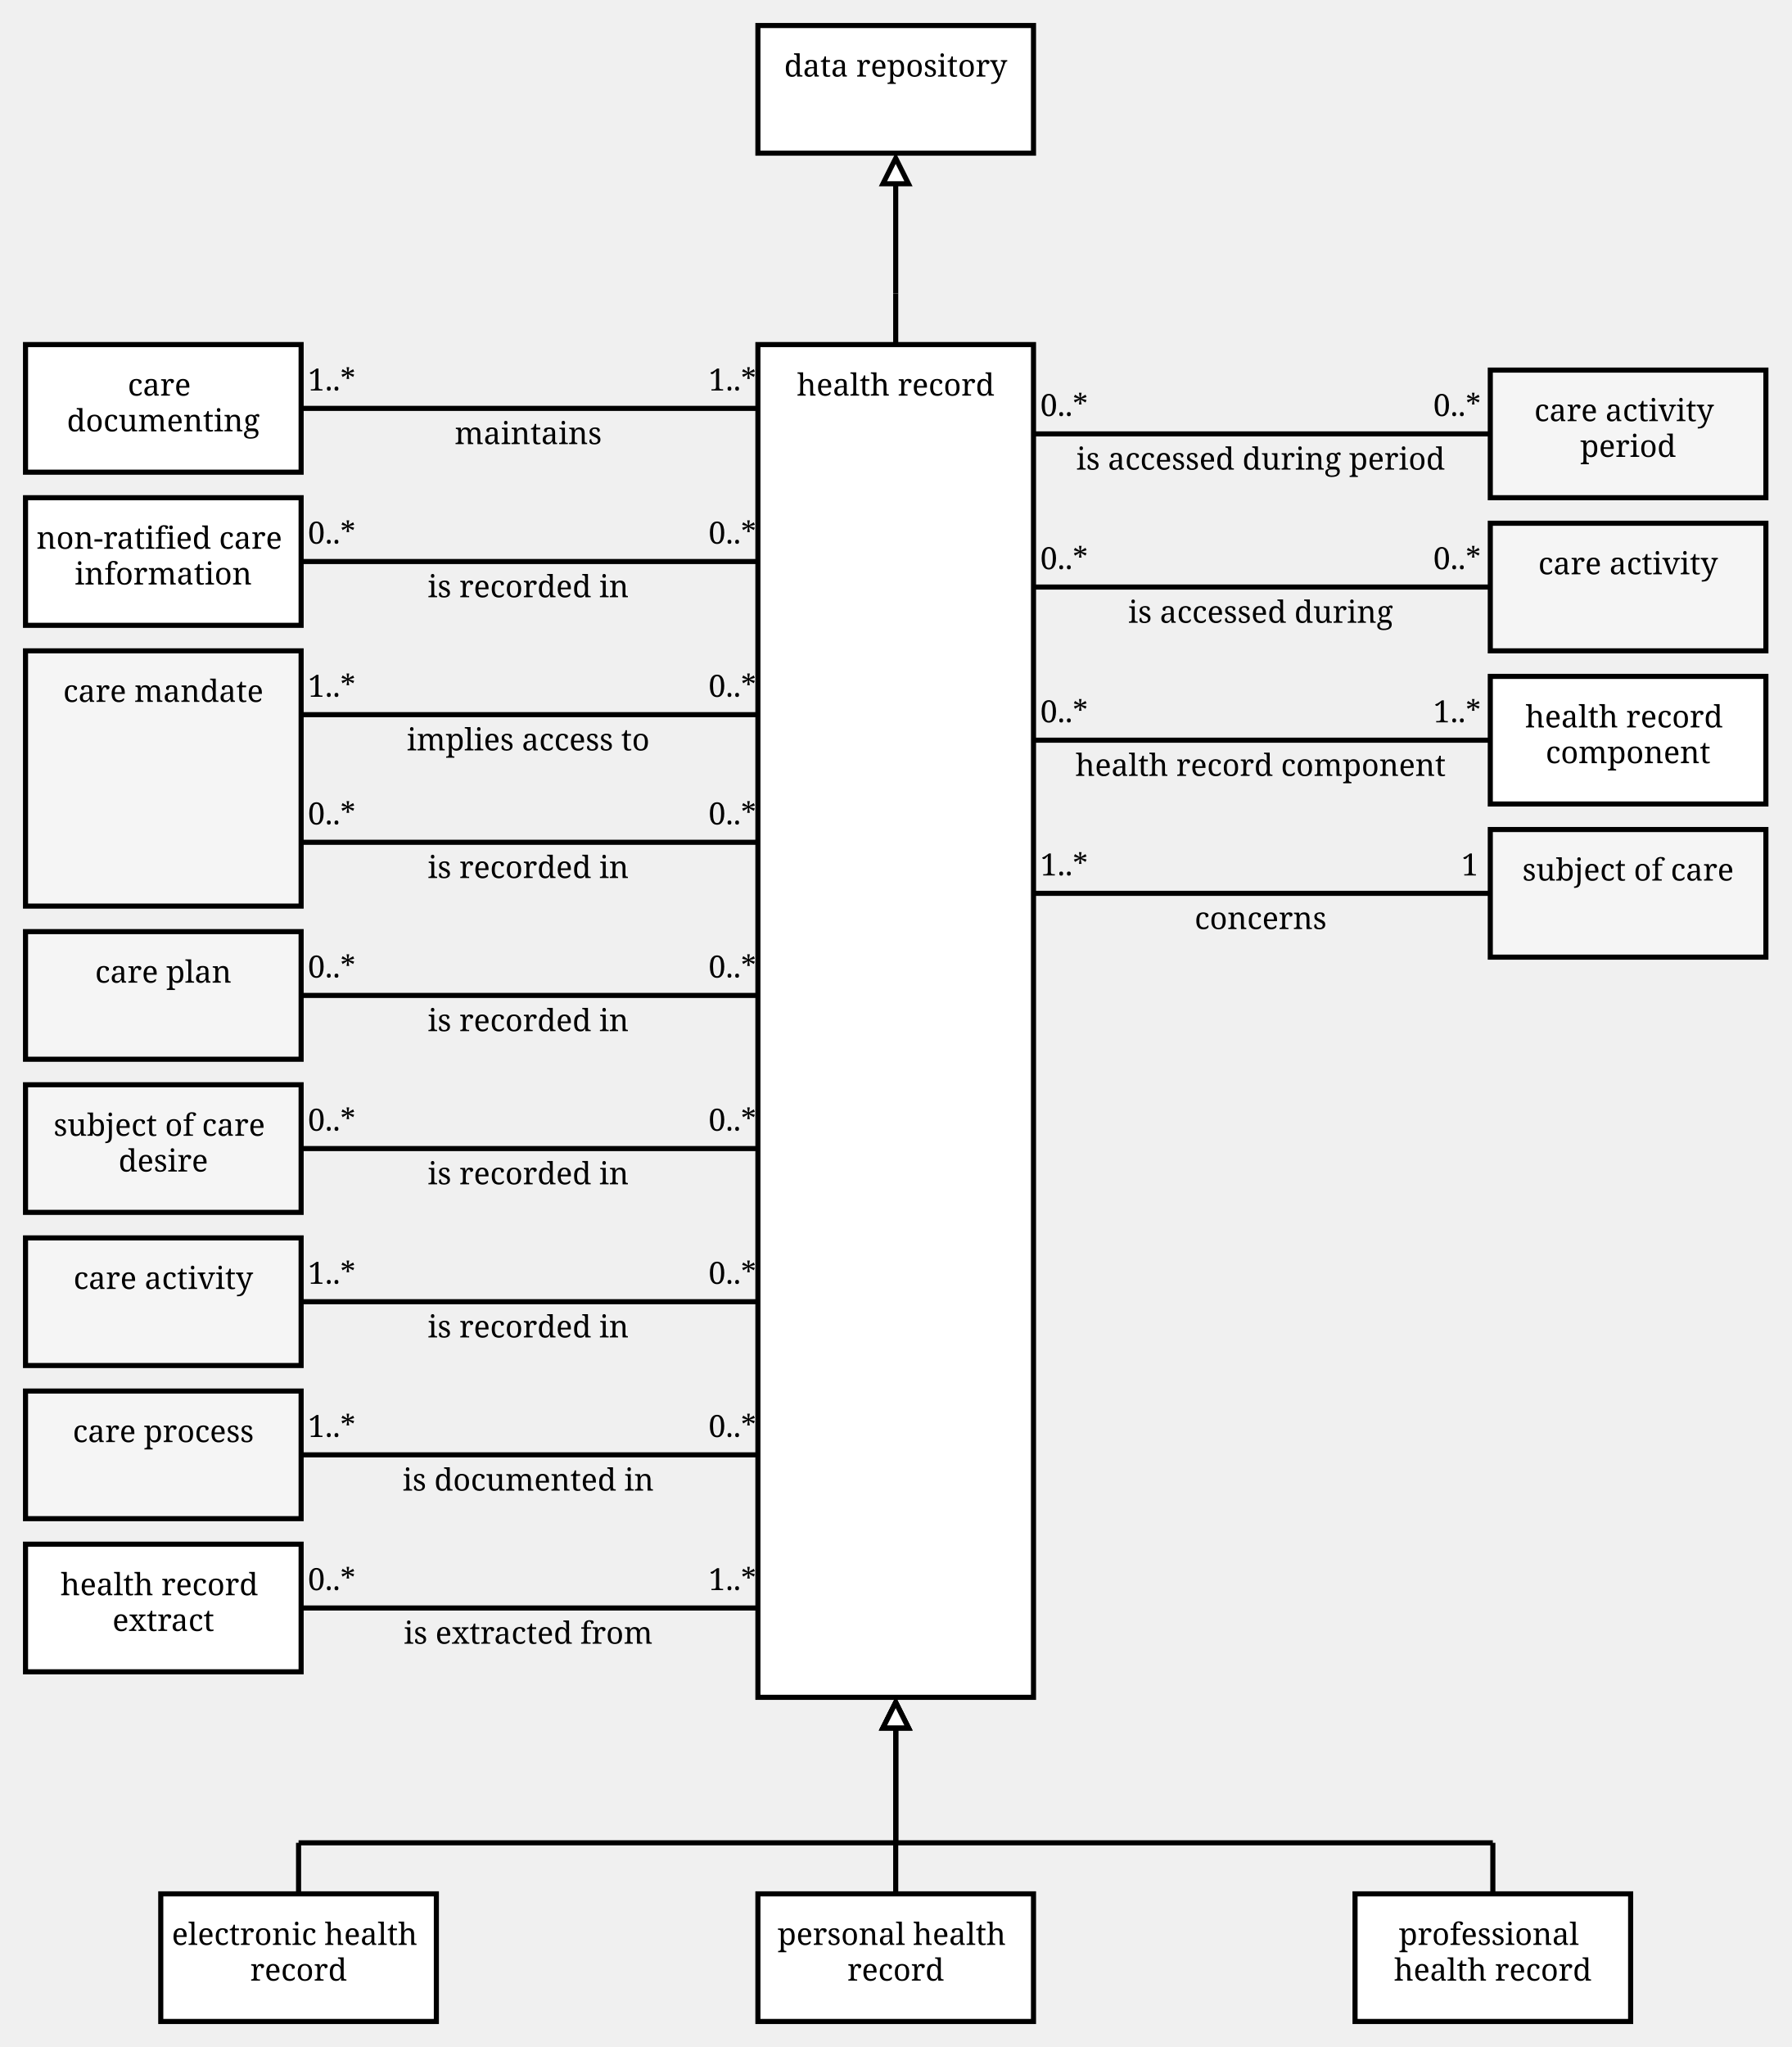
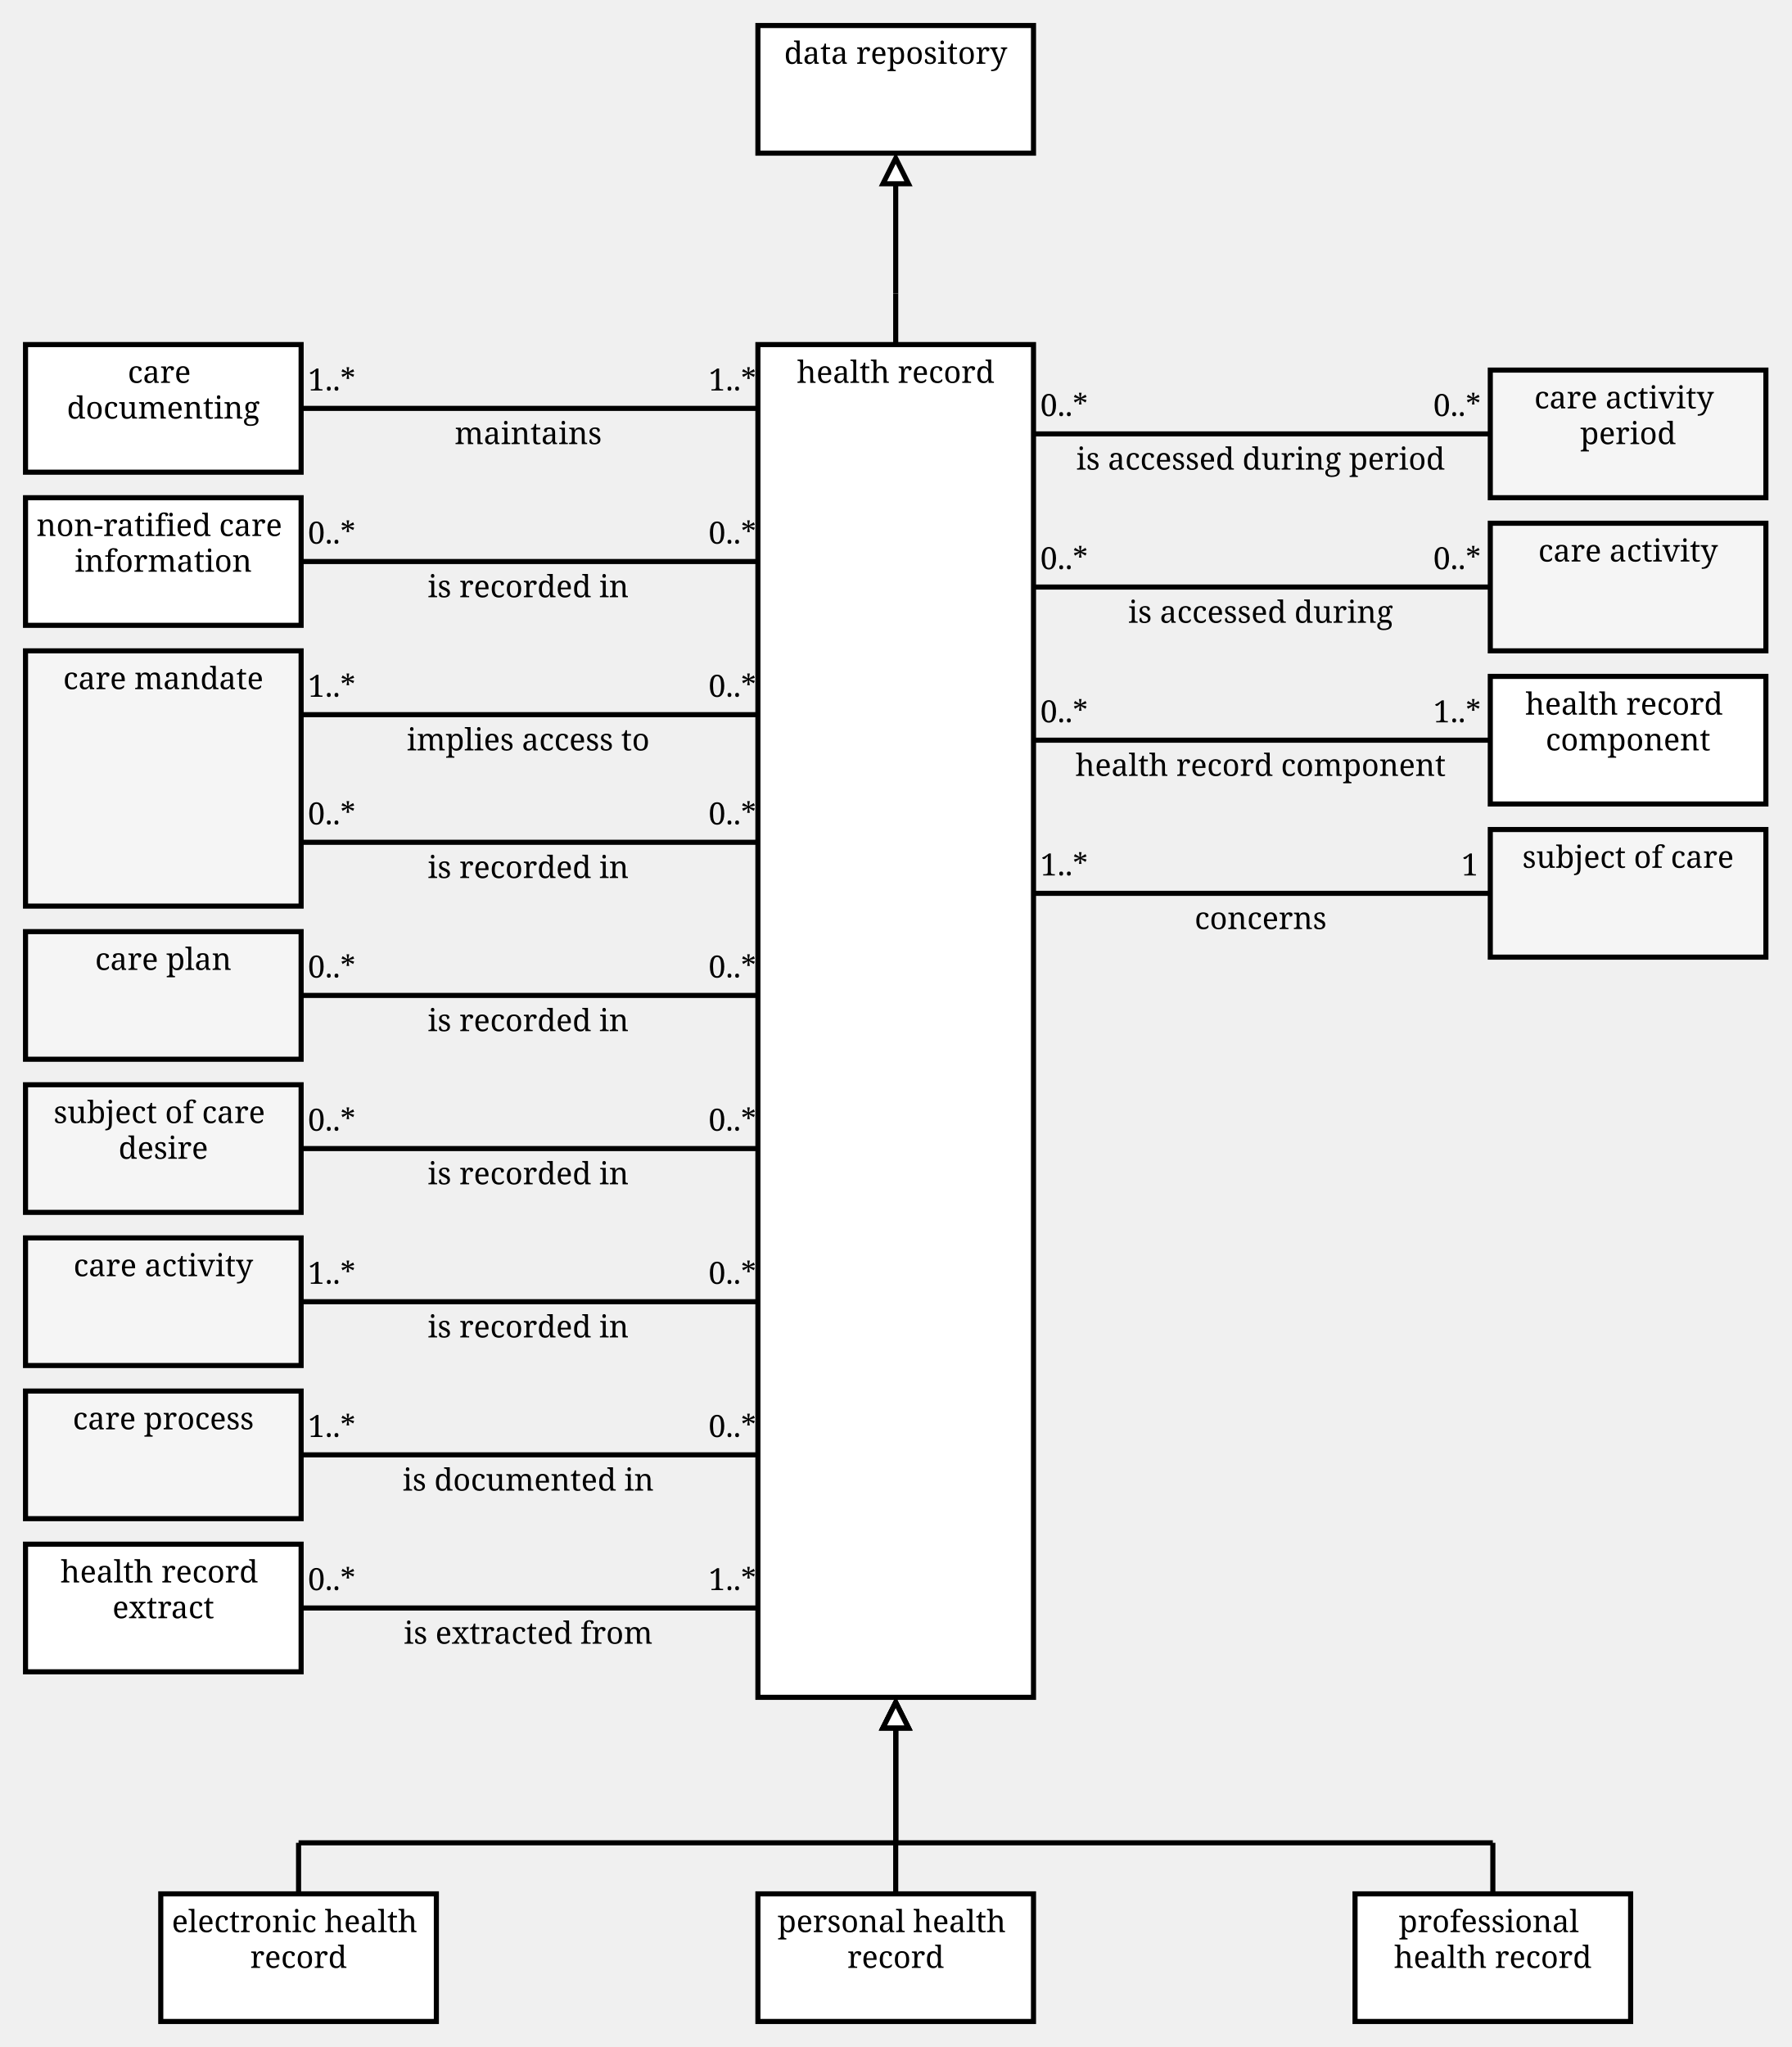
<svg xmlns="http://www.w3.org/2000/svg" xmlns:xlink="http://www.w3.org/1999/xlink" version="1.1" viewBox="0 0 702 802" aria-labelledby="title desc" role="img">
  <g>
    <a xlink:href="data repository.svg" role="link">
      <rect x="297" y="10" width="108" height="50" fill="white" stroke="black" stroke-width="2" />
-       <text x="351" y="30" text-anchor="middle" font-family="Cambria" font-size="12" fill="black">
-         <tspan x="351" y="30" text-anchor="middle">data repository</tspan>
+       <text x="351" y="25" text-anchor="middle" font-family="Cambria" font-size="12" fill="black">
+         <tspan x="351" y="25" text-anchor="middle">data repository</tspan>
      </text>
    </a>
  </g>
  <line x1="351" y1="135" x2="351" y2="115" stroke="black" stroke-width="2" />
  <line x1="351" y1="62" x2="351" y2="115" stroke="black" stroke-width="2" />
  <line x1="351" y1="115" x2="351" y2="115" stroke="black" stroke-width="2" />
  <polygon points="351,62 346,72 356,72" fill="white" stroke="black" stroke-width="2" />
  <g>
    <line x1="118" y1="160" x2="297" y2="160" stroke="black" stroke-width="2" />
    <text x="130" y="153" text-anchor="middle" font-family="Cambria" font-size="12" fill="black">
      <tspan x="130" y="153" text-anchor="middle">1..*</tspan>
    </text>
    <text x="287" y="153" text-anchor="middle" font-family="Cambria" font-size="12" fill="black">
      <tspan x="287" y="153" text-anchor="middle">1..*</tspan>
    </text>
    <text x="207" y="174" text-anchor="middle" font-family="Cambria" font-size="12" fill="black">
      <tspan x="207" y="174" text-anchor="middle">maintains</tspan>
    </text>
  </g>
  <g>
    <a xlink:href="care documenting.svg" role="link">
      <rect x="10" y="135" width="108" height="50" fill="white" stroke="black" stroke-width="2" />
-       <text x="64" y="155" text-anchor="middle" font-family="Cambria" font-size="12" fill="black">
-         <tspan x="64" y="155" text-anchor="middle">care</tspan>
-         <tspan x="64" y="169" text-anchor="middle">documenting</tspan>
+       <text x="64" y="150" text-anchor="middle" font-family="Cambria" font-size="12" fill="black">
+         <tspan x="64" y="150" text-anchor="middle">care</tspan>
+         <tspan x="64" y="164" text-anchor="middle">documenting</tspan>
      </text>
    </a>
  </g>
  <g>
    <line x1="118" y1="220" x2="297" y2="220" stroke="black" stroke-width="2" />
    <text x="130" y="213" text-anchor="middle" font-family="Cambria" font-size="12" fill="black">
      <tspan x="130" y="213" text-anchor="middle">0..*</tspan>
    </text>
    <text x="287" y="213" text-anchor="middle" font-family="Cambria" font-size="12" fill="black">
      <tspan x="287" y="213" text-anchor="middle">0..*</tspan>
    </text>
    <text x="207" y="234" text-anchor="middle" font-family="Cambria" font-size="12" fill="black">
      <tspan x="207" y="234" text-anchor="middle">is recorded in</tspan>
    </text>
  </g>
  <g>
    <a xlink:href="non-ratified care information.svg" role="link">
      <rect x="10" y="195" width="108" height="50" fill="white" stroke="black" stroke-width="2" />
-       <text x="64" y="215" text-anchor="middle" font-family="Cambria" font-size="12" fill="black">
-         <tspan x="64" y="215" text-anchor="middle">non-ratified care</tspan>
-         <tspan x="64" y="229" text-anchor="middle">information</tspan>
+       <text x="64" y="210" text-anchor="middle" font-family="Cambria" font-size="12" fill="black">
+         <tspan x="64" y="210" text-anchor="middle">non-ratified care</tspan>
+         <tspan x="64" y="224" text-anchor="middle">information</tspan>
      </text>
    </a>
  </g>
  <g>
    <line x1="118" y1="280" x2="297" y2="280" stroke="black" stroke-width="2" />
    <text x="130" y="273" text-anchor="middle" font-family="Cambria" font-size="12" fill="black">
      <tspan x="130" y="273" text-anchor="middle">1..*</tspan>
    </text>
    <text x="287" y="273" text-anchor="middle" font-family="Cambria" font-size="12" fill="black">
      <tspan x="287" y="273" text-anchor="middle">0..*</tspan>
    </text>
    <text x="207" y="294" text-anchor="middle" font-family="Cambria" font-size="12" fill="black">
      <tspan x="207" y="294" text-anchor="middle">implies access to</tspan>
    </text>
  </g>
  <g>
    <line x1="118" y1="330" x2="297" y2="330" stroke="black" stroke-width="2" />
    <text x="130" y="323" text-anchor="middle" font-family="Cambria" font-size="12" fill="black">
      <tspan x="130" y="323" text-anchor="middle">0..*</tspan>
    </text>
    <text x="287" y="323" text-anchor="middle" font-family="Cambria" font-size="12" fill="black">
      <tspan x="287" y="323" text-anchor="middle">0..*</tspan>
    </text>
    <text x="207" y="344" text-anchor="middle" font-family="Cambria" font-size="12" fill="black">
      <tspan x="207" y="344" text-anchor="middle">is recorded in</tspan>
    </text>
  </g>
  <g>
    <a xlink:href="care mandate.svg" role="link">
      <rect x="10" y="255" width="108" height="100" fill="whitesmoke" stroke="black" stroke-width="2" />
-       <text x="64" y="275" text-anchor="middle" font-family="Cambria" font-size="12" fill="black">
-         <tspan x="64" y="275" text-anchor="middle">care mandate</tspan>
+       <text x="64" y="270" text-anchor="middle" font-family="Cambria" font-size="12" fill="black">
+         <tspan x="64" y="270" text-anchor="middle">care mandate</tspan>
      </text>
    </a>
  </g>
  <g>
    <line x1="118" y1="390" x2="297" y2="390" stroke="black" stroke-width="2" />
    <text x="130" y="383" text-anchor="middle" font-family="Cambria" font-size="12" fill="black">
      <tspan x="130" y="383" text-anchor="middle">0..*</tspan>
    </text>
    <text x="287" y="383" text-anchor="middle" font-family="Cambria" font-size="12" fill="black">
      <tspan x="287" y="383" text-anchor="middle">0..*</tspan>
    </text>
    <text x="207" y="404" text-anchor="middle" font-family="Cambria" font-size="12" fill="black">
      <tspan x="207" y="404" text-anchor="middle">is recorded in</tspan>
    </text>
  </g>
  <g>
    <a xlink:href="care plan.svg" role="link">
      <rect x="10" y="365" width="108" height="50" fill="whitesmoke" stroke="black" stroke-width="2" />
-       <text x="64" y="385" text-anchor="middle" font-family="Cambria" font-size="12" fill="black">
-         <tspan x="64" y="385" text-anchor="middle">care plan</tspan>
+       <text x="64" y="380" text-anchor="middle" font-family="Cambria" font-size="12" fill="black">
+         <tspan x="64" y="380" text-anchor="middle">care plan</tspan>
      </text>
    </a>
  </g>
  <g>
    <line x1="118" y1="450" x2="297" y2="450" stroke="black" stroke-width="2" />
    <text x="130" y="443" text-anchor="middle" font-family="Cambria" font-size="12" fill="black">
      <tspan x="130" y="443" text-anchor="middle">0..*</tspan>
    </text>
    <text x="287" y="443" text-anchor="middle" font-family="Cambria" font-size="12" fill="black">
      <tspan x="287" y="443" text-anchor="middle">0..*</tspan>
    </text>
    <text x="207" y="464" text-anchor="middle" font-family="Cambria" font-size="12" fill="black">
      <tspan x="207" y="464" text-anchor="middle">is recorded in</tspan>
    </text>
  </g>
  <g>
    <a xlink:href="subject of care desire.svg" role="link">
      <rect x="10" y="425" width="108" height="50" fill="whitesmoke" stroke="black" stroke-width="2" />
-       <text x="64" y="445" text-anchor="middle" font-family="Cambria" font-size="12" fill="black">
-         <tspan x="64" y="445" text-anchor="middle">subject of care</tspan>
-         <tspan x="64" y="459" text-anchor="middle">desire</tspan>
+       <text x="64" y="440" text-anchor="middle" font-family="Cambria" font-size="12" fill="black">
+         <tspan x="64" y="440" text-anchor="middle">subject of care</tspan>
+         <tspan x="64" y="454" text-anchor="middle">desire</tspan>
      </text>
    </a>
  </g>
  <g>
    <line x1="118" y1="510" x2="297" y2="510" stroke="black" stroke-width="2" />
    <text x="130" y="503" text-anchor="middle" font-family="Cambria" font-size="12" fill="black">
      <tspan x="130" y="503" text-anchor="middle">1..*</tspan>
    </text>
    <text x="287" y="503" text-anchor="middle" font-family="Cambria" font-size="12" fill="black">
      <tspan x="287" y="503" text-anchor="middle">0..*</tspan>
    </text>
    <text x="207" y="524" text-anchor="middle" font-family="Cambria" font-size="12" fill="black">
      <tspan x="207" y="524" text-anchor="middle">is recorded in</tspan>
    </text>
  </g>
  <g>
    <a xlink:href="care activity.svg" role="link">
      <rect x="10" y="485" width="108" height="50" fill="whitesmoke" stroke="black" stroke-width="2" />
-       <text x="64" y="505" text-anchor="middle" font-family="Cambria" font-size="12" fill="black">
-         <tspan x="64" y="505" text-anchor="middle">care activity</tspan>
+       <text x="64" y="500" text-anchor="middle" font-family="Cambria" font-size="12" fill="black">
+         <tspan x="64" y="500" text-anchor="middle">care activity</tspan>
      </text>
    </a>
  </g>
  <g>
    <line x1="118" y1="570" x2="297" y2="570" stroke="black" stroke-width="2" />
    <text x="130" y="563" text-anchor="middle" font-family="Cambria" font-size="12" fill="black">
      <tspan x="130" y="563" text-anchor="middle">1..*</tspan>
    </text>
    <text x="287" y="563" text-anchor="middle" font-family="Cambria" font-size="12" fill="black">
      <tspan x="287" y="563" text-anchor="middle">0..*</tspan>
    </text>
    <text x="207" y="584" text-anchor="middle" font-family="Cambria" font-size="12" fill="black">
      <tspan x="207" y="584" text-anchor="middle">is documented in</tspan>
    </text>
  </g>
  <g>
    <a xlink:href="care process.svg" role="link">
      <rect x="10" y="545" width="108" height="50" fill="whitesmoke" stroke="black" stroke-width="2" />
-       <text x="64" y="565" text-anchor="middle" font-family="Cambria" font-size="12" fill="black">
-         <tspan x="64" y="565" text-anchor="middle">care process</tspan>
+       <text x="64" y="560" text-anchor="middle" font-family="Cambria" font-size="12" fill="black">
+         <tspan x="64" y="560" text-anchor="middle">care process</tspan>
      </text>
    </a>
  </g>
  <g>
    <line x1="118" y1="630" x2="297" y2="630" stroke="black" stroke-width="2" />
    <text x="130" y="623" text-anchor="middle" font-family="Cambria" font-size="12" fill="black">
      <tspan x="130" y="623" text-anchor="middle">0..*</tspan>
    </text>
    <text x="287" y="623" text-anchor="middle" font-family="Cambria" font-size="12" fill="black">
      <tspan x="287" y="623" text-anchor="middle">1..*</tspan>
    </text>
    <text x="207" y="644" text-anchor="middle" font-family="Cambria" font-size="12" fill="black">
      <tspan x="207" y="644" text-anchor="middle">is extracted from</tspan>
    </text>
  </g>
  <g>
    <a xlink:href="health record extract.svg" role="link">
      <rect x="10" y="605" width="108" height="50" fill="white" stroke="black" stroke-width="2" />
-       <text x="64" y="625" text-anchor="middle" font-family="Cambria" font-size="12" fill="black">
-         <tspan x="64" y="625" text-anchor="middle">health record</tspan>
-         <tspan x="64" y="639" text-anchor="middle">extract</tspan>
+       <text x="64" y="620" text-anchor="middle" font-family="Cambria" font-size="12" fill="black">
+         <tspan x="64" y="620" text-anchor="middle">health record</tspan>
+         <tspan x="64" y="634" text-anchor="middle">extract</tspan>
      </text>
    </a>
  </g>
  <g>
    <line x1="405" y1="170" x2="584" y2="170" stroke="black" stroke-width="2" />
    <text x="417" y="163" text-anchor="middle" font-family="Cambria" font-size="12" fill="black">
      <tspan x="417" y="163" text-anchor="middle">0..*</tspan>
    </text>
    <text x="571" y="163" text-anchor="middle" font-family="Cambria" font-size="12" fill="black">
      <tspan x="571" y="163" text-anchor="middle">0..*</tspan>
    </text>
    <text x="494" y="184" text-anchor="middle" font-family="Cambria" font-size="12" fill="black">
      <tspan x="494" y="184" text-anchor="middle">is accessed during period</tspan>
    </text>
  </g>
  <g>
    <a xlink:href="care activity period.svg" role="link">
      <rect x="584" y="145" width="108" height="50" fill="whitesmoke" stroke="black" stroke-width="2" />
-       <text x="638" y="165" text-anchor="middle" font-family="Cambria" font-size="12" fill="black">
-         <tspan x="638" y="165" text-anchor="middle">care activity</tspan>
-         <tspan x="638" y="179" text-anchor="middle">period</tspan>
+       <text x="638" y="160" text-anchor="middle" font-family="Cambria" font-size="12" fill="black">
+         <tspan x="638" y="160" text-anchor="middle">care activity</tspan>
+         <tspan x="638" y="174" text-anchor="middle">period</tspan>
      </text>
    </a>
  </g>
  <g>
    <line x1="405" y1="230" x2="584" y2="230" stroke="black" stroke-width="2" />
    <text x="417" y="223" text-anchor="middle" font-family="Cambria" font-size="12" fill="black">
      <tspan x="417" y="223" text-anchor="middle">0..*</tspan>
    </text>
    <text x="571" y="223" text-anchor="middle" font-family="Cambria" font-size="12" fill="black">
      <tspan x="571" y="223" text-anchor="middle">0..*</tspan>
    </text>
    <text x="494" y="244" text-anchor="middle" font-family="Cambria" font-size="12" fill="black">
      <tspan x="494" y="244" text-anchor="middle">is accessed during</tspan>
    </text>
  </g>
  <g>
    <a xlink:href="care activity.svg" role="link">
      <rect x="584" y="205" width="108" height="50" fill="whitesmoke" stroke="black" stroke-width="2" />
-       <text x="638" y="225" text-anchor="middle" font-family="Cambria" font-size="12" fill="black">
-         <tspan x="638" y="225" text-anchor="middle">care activity</tspan>
+       <text x="638" y="220" text-anchor="middle" font-family="Cambria" font-size="12" fill="black">
+         <tspan x="638" y="220" text-anchor="middle">care activity</tspan>
      </text>
    </a>
  </g>
  <g>
    <line x1="405" y1="290" x2="584" y2="290" stroke="black" stroke-width="2" />
    <text x="417" y="283" text-anchor="middle" font-family="Cambria" font-size="12" fill="black">
      <tspan x="417" y="283" text-anchor="middle">0..*</tspan>
    </text>
    <text x="571" y="283" text-anchor="middle" font-family="Cambria" font-size="12" fill="black">
      <tspan x="571" y="283" text-anchor="middle">1..*</tspan>
    </text>
    <text x="494" y="304" text-anchor="middle" font-family="Cambria" font-size="12" fill="black">
      <tspan x="494" y="304" text-anchor="middle">health record component</tspan>
    </text>
  </g>
  <g>
    <a xlink:href="health record component.svg" role="link">
      <rect x="584" y="265" width="108" height="50" fill="white" stroke="black" stroke-width="2" />
-       <text x="638" y="285" text-anchor="middle" font-family="Cambria" font-size="12" fill="black">
-         <tspan x="638" y="285" text-anchor="middle">health record</tspan>
-         <tspan x="638" y="299" text-anchor="middle">component</tspan>
+       <text x="638" y="280" text-anchor="middle" font-family="Cambria" font-size="12" fill="black">
+         <tspan x="638" y="280" text-anchor="middle">health record</tspan>
+         <tspan x="638" y="294" text-anchor="middle">component</tspan>
      </text>
    </a>
  </g>
  <g>
    <line x1="405" y1="350" x2="584" y2="350" stroke="black" stroke-width="2" />
    <text x="417" y="343" text-anchor="middle" font-family="Cambria" font-size="12" fill="black">
      <tspan x="417" y="343" text-anchor="middle">1..*</tspan>
    </text>
    <text x="576" y="343" text-anchor="middle" font-family="Cambria" font-size="12" fill="black">
      <tspan x="576" y="343" text-anchor="middle">1</tspan>
    </text>
    <text x="494" y="364" text-anchor="middle" font-family="Cambria" font-size="12" fill="black">
      <tspan x="494" y="364" text-anchor="middle">concerns</tspan>
    </text>
  </g>
  <g>
    <a xlink:href="subject of care.svg" role="link">
      <rect x="584" y="325" width="108" height="50" fill="whitesmoke" stroke="black" stroke-width="2" />
-       <text x="638" y="345" text-anchor="middle" font-family="Cambria" font-size="12" fill="black">
-         <tspan x="638" y="345" text-anchor="middle">subject of care</tspan>
+       <text x="638" y="340" text-anchor="middle" font-family="Cambria" font-size="12" fill="black">
+         <tspan x="638" y="340" text-anchor="middle">subject of care</tspan>
      </text>
    </a>
  </g>
  <g>
    <a xlink:href="health record.svg" role="link">
      <rect x="297" y="135" width="108" height="530" fill="white" stroke="black" stroke-width="2" />
-       <text x="351" y="155" text-anchor="middle" font-family="Cambria" font-size="12" fill="black">
-         <tspan x="351" y="155" text-anchor="middle">health record</tspan>
+       <text x="351" y="150" text-anchor="middle" font-family="Cambria" font-size="12" fill="black">
+         <tspan x="351" y="150" text-anchor="middle">health record</tspan>
      </text>
    </a>
  </g>
  <line x1="117" y1="742" x2="117" y2="722" stroke="black" stroke-width="2" />
  <line x1="351" y1="667" x2="351" y2="722" stroke="black" stroke-width="2" />
  <line x1="117" y1="722" x2="351" y2="722" stroke="black" stroke-width="2" />
  <polygon points="351,667 346,677 356,677" fill="white" stroke="black" stroke-width="2" />
  <g>
    <a xlink:href="electronic health record.svg" role="link">
      <rect x="63" y="742" width="108" height="50" fill="white" stroke="black" stroke-width="2" />
-       <text x="117" y="762" text-anchor="middle" font-family="Cambria" font-size="12" fill="black">
-         <tspan x="117" y="762" text-anchor="middle">electronic health</tspan>
-         <tspan x="117" y="776" text-anchor="middle">record</tspan>
+       <text x="117" y="757" text-anchor="middle" font-family="Cambria" font-size="12" fill="black">
+         <tspan x="117" y="757" text-anchor="middle">electronic health</tspan>
+         <tspan x="117" y="771" text-anchor="middle">record</tspan>
      </text>
    </a>
  </g>
  <line x1="351" y1="742" x2="351" y2="722" stroke="black" stroke-width="2" />
  <line x1="351" y1="667" x2="351" y2="722" stroke="black" stroke-width="2" />
  <line x1="351" y1="722" x2="351" y2="722" stroke="black" stroke-width="2" />
  <polygon points="351,667 346,677 356,677" fill="white" stroke="black" stroke-width="2" />
  <g>
    <a xlink:href="personal health record.svg" role="link">
      <rect x="297" y="742" width="108" height="50" fill="white" stroke="black" stroke-width="2" />
-       <text x="351" y="762" text-anchor="middle" font-family="Cambria" font-size="12" fill="black">
-         <tspan x="351" y="762" text-anchor="middle">personal health</tspan>
-         <tspan x="351" y="776" text-anchor="middle">record</tspan>
+       <text x="351" y="757" text-anchor="middle" font-family="Cambria" font-size="12" fill="black">
+         <tspan x="351" y="757" text-anchor="middle">personal health</tspan>
+         <tspan x="351" y="771" text-anchor="middle">record</tspan>
      </text>
    </a>
  </g>
  <line x1="585" y1="742" x2="585" y2="722" stroke="black" stroke-width="2" />
  <line x1="351" y1="667" x2="351" y2="722" stroke="black" stroke-width="2" />
  <line x1="585" y1="722" x2="351" y2="722" stroke="black" stroke-width="2" />
  <polygon points="351,667 346,677 356,677" fill="white" stroke="black" stroke-width="2" />
  <g>
    <a xlink:href="professional health record.svg" role="link">
      <rect x="531" y="742" width="108" height="50" fill="white" stroke="black" stroke-width="2" />
-       <text x="585" y="762" text-anchor="middle" font-family="Cambria" font-size="12" fill="black">
-         <tspan x="585" y="762" text-anchor="middle">professional</tspan>
-         <tspan x="585" y="776" text-anchor="middle">health record</tspan>
+       <text x="585" y="757" text-anchor="middle" font-family="Cambria" font-size="12" fill="black">
+         <tspan x="585" y="757" text-anchor="middle">professional</tspan>
+         <tspan x="585" y="771" text-anchor="middle">health record</tspan>
      </text>
    </a>
  </g>
</svg>
